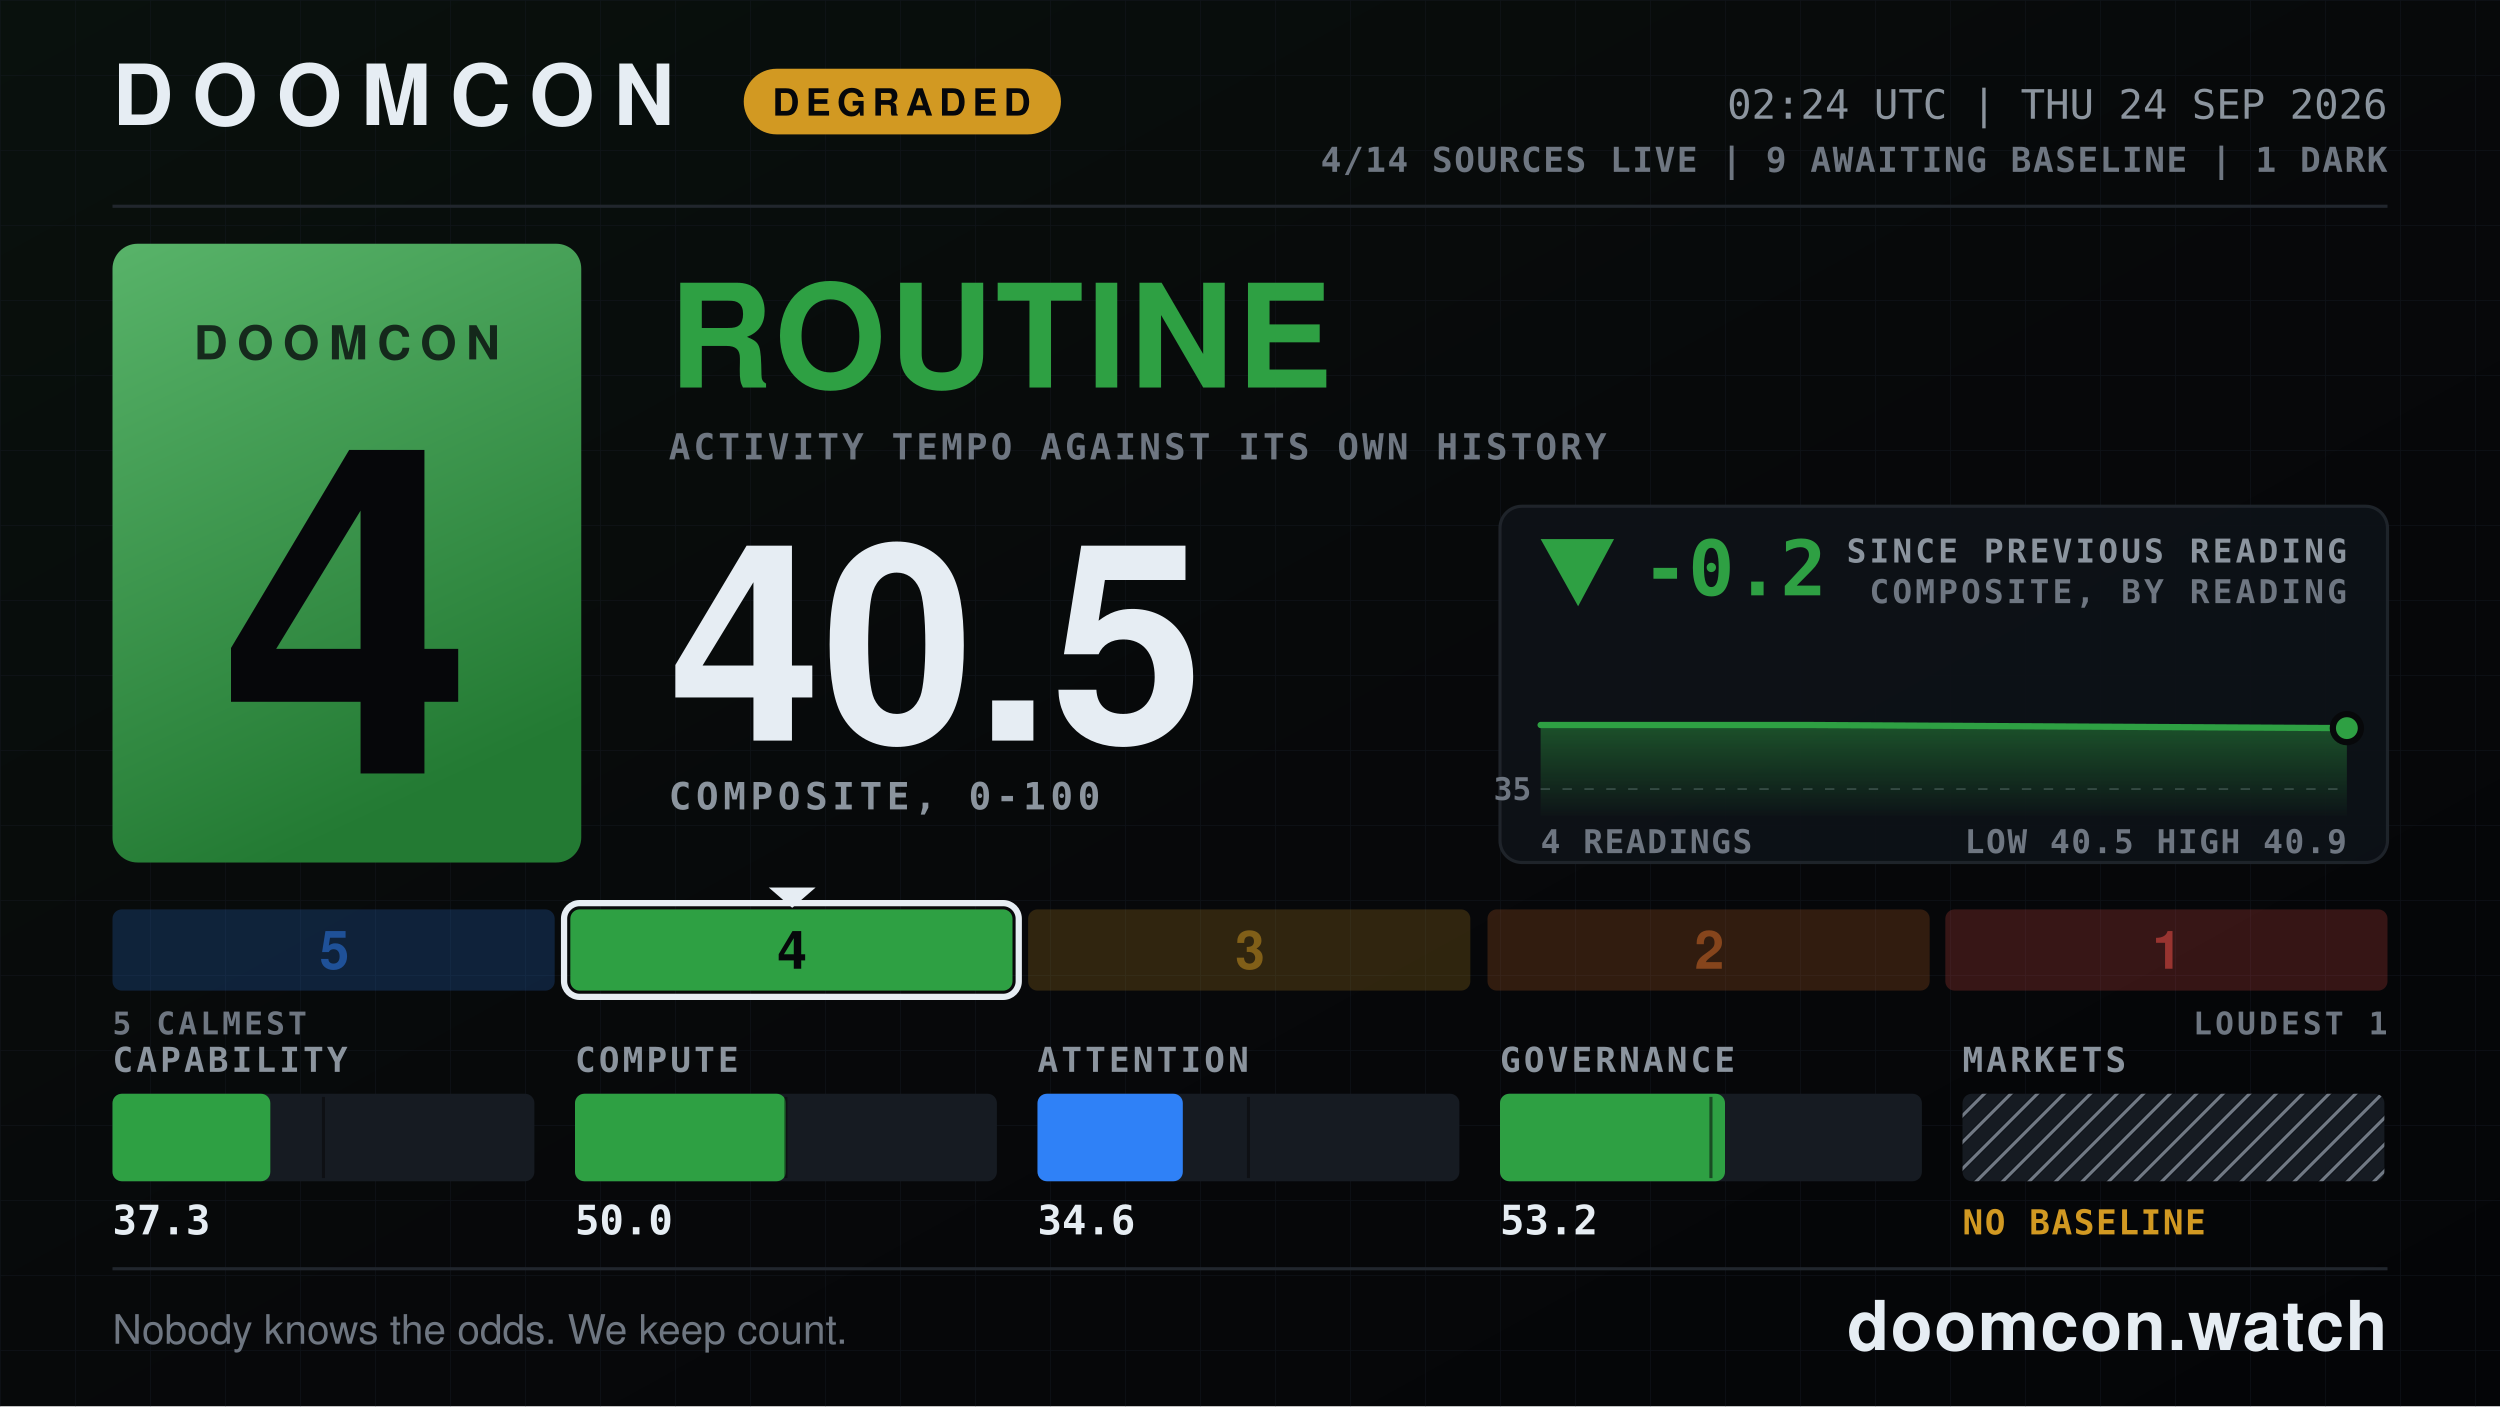
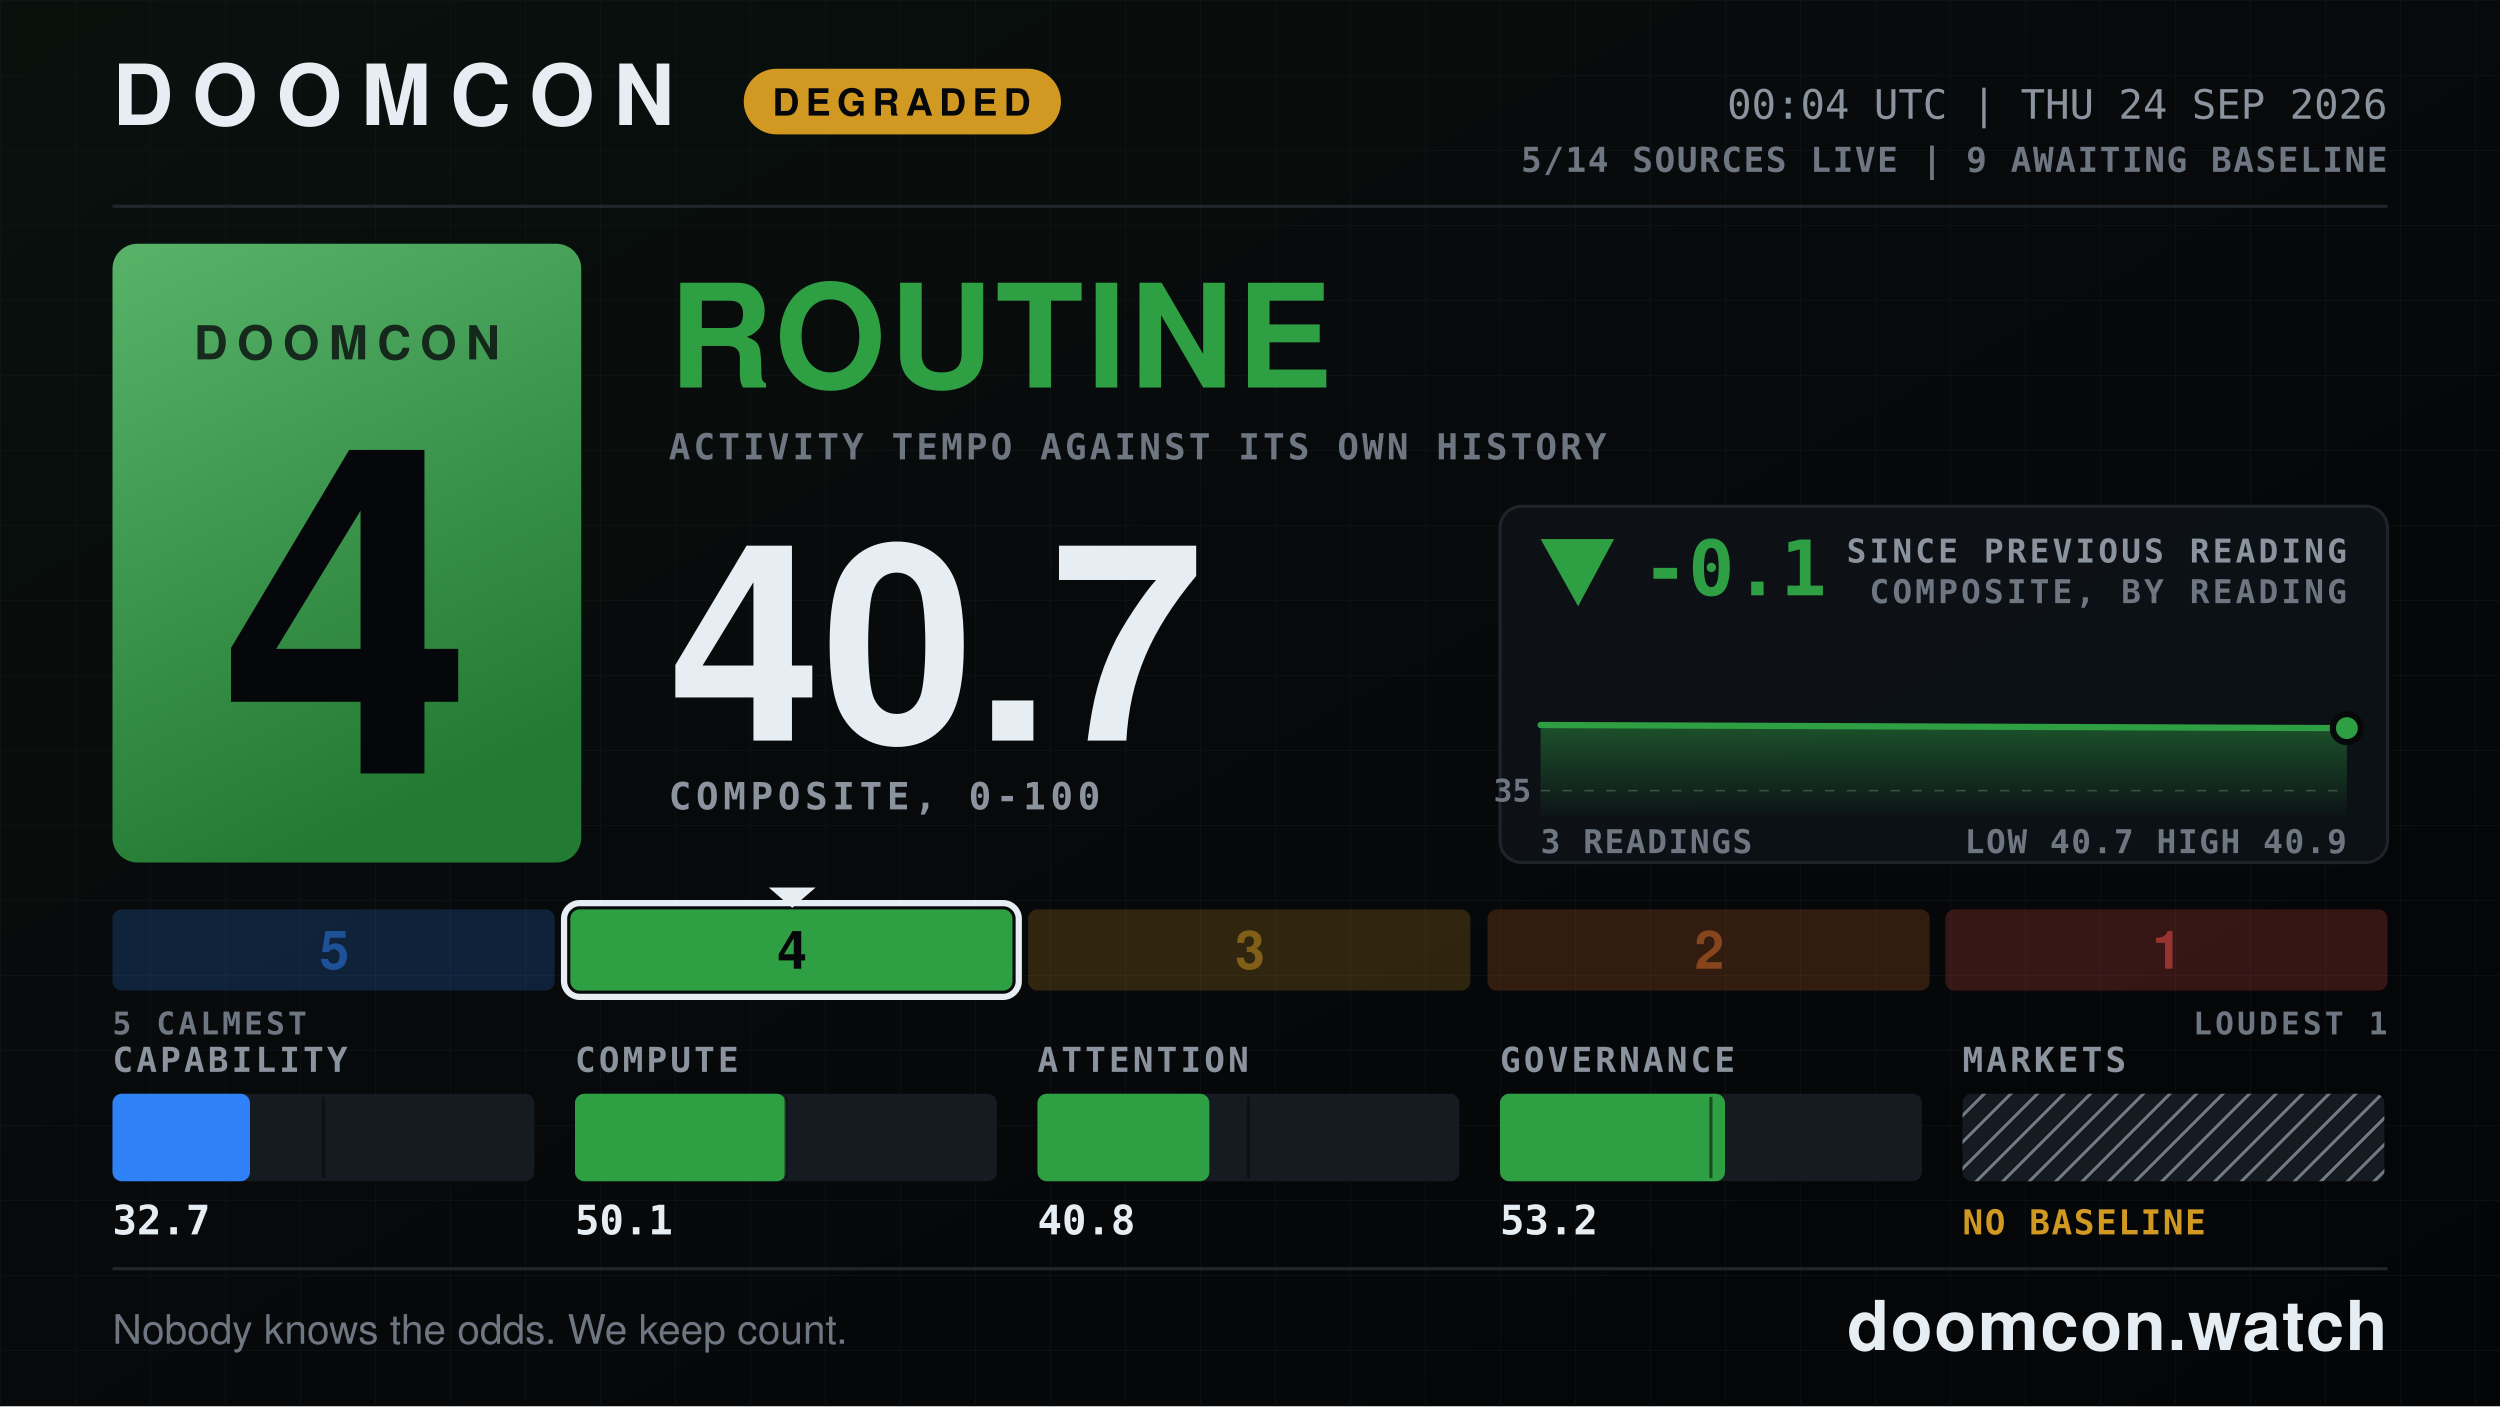
- <svg xmlns="http://www.w3.org/2000/svg" width="1600" height="900" viewBox="0 0 1600 900" role="img" aria-label="DOOMCON 4 ROUTINE — 40.5 of 100">
+ <svg xmlns="http://www.w3.org/2000/svg" width="1600" height="900" viewBox="0 0 1600 900" role="img" aria-label="DOOMCON 4 ROUTINE — 40.7 of 100">
  <defs>
    <pattern id="dark-hatch" width="12" height="12" patternUnits="userSpaceOnUse" patternTransform="rotate(45)">
      <rect width="12" height="12" fill="#161b22" />
      <line x1="0" y1="0" x2="0" y2="12" stroke="#6e7681" stroke-width="4" />
    </pattern>
    <pattern id="grid" width="48" height="48" patternUnits="userSpaceOnUse">
      <path d="M48 0H0V48" fill="none" stroke="#141a22" stroke-width="1" />
    </pattern>
    <linearGradient id="grad-bg" x1="0" y1="0" x2="1" y2="1">
      <stop offset="0" stop-color="#09110d" />
      <stop offset="0.55" stop-color="#07080a" />
      <stop offset="1" stop-color="#040507" />
    </linearGradient>
    <linearGradient id="grad-chip" x1="0" y1="0" x2="0.35" y2="1">
      <stop offset="0" stop-color="#58b369" />
      <stop offset="1" stop-color="#237a33" />
    </linearGradient>
    <linearGradient id="grad-spark" x1="0" y1="0" x2="0" y2="1">
      <stop offset="0" stop-color="#2ea043" stop-opacity="0.45" />
      <stop offset="1" stop-color="#2ea043" stop-opacity="0.02" />
    </linearGradient>
  </defs>
  <rect x="0" y="0" width="1600" height="900" fill="url(#grad-bg)" />
  <rect x="0" y="0" width="1600" height="900" fill="url(#grid)" opacity="0.55" />
  <text x="72" y="80" font-family="ui-sans-serif, system-ui, -apple-system, Segoe UI, Helvetica, Arial, sans-serif" font-size="54" font-weight="800" fill="#e6edf3" text-anchor="start" letter-spacing="12">DOOMCON</text>
  <rect x="476" y="44" width="203" height="42" fill="#d29922" rx="21" />
  <text x="577" y="74" font-family="ui-sans-serif, system-ui, -apple-system, Segoe UI, Helvetica, Arial, sans-serif" font-size="24" font-weight="800" fill="#06070a" text-anchor="middle" letter-spacing="4">DEGRADED</text>
-   <text x="1528" y="76" font-family="ui-monospace, SFMono-Regular, Menlo, DejaVu Sans Mono, Consolas, monospace" font-size="26" font-weight="500" fill="#8b949e" text-anchor="end">02:24 UTC | THU 24 SEP 2026</text>
-   <text x="1528" y="110" font-family="ui-monospace, SFMono-Regular, Menlo, DejaVu Sans Mono, Consolas, monospace" font-size="22" font-weight="600" fill="#6e7681" text-anchor="end" letter-spacing="1">4/14 SOURCES LIVE  |  9 AWAITING BASELINE  |  1 DARK</text>
+   <text x="1528" y="76" font-family="ui-monospace, SFMono-Regular, Menlo, DejaVu Sans Mono, Consolas, monospace" font-size="26" font-weight="500" fill="#8b949e" text-anchor="end">00:04 UTC | THU 24 SEP 2026</text>
+   <text x="1528" y="110" font-family="ui-monospace, SFMono-Regular, Menlo, DejaVu Sans Mono, Consolas, monospace" font-size="22" font-weight="600" fill="#6e7681" text-anchor="end" letter-spacing="1">5/14 SOURCES LIVE  |  9 AWAITING BASELINE</text>
  <line x1="72" y1="132" x2="1528" y2="132" stroke="#21262d" stroke-width="2" />
  <rect x="72" y="156" width="300" height="396" fill="url(#grad-chip)" rx="16" />
  <text x="222" y="230" font-family="ui-sans-serif, system-ui, -apple-system, Segoe UI, Helvetica, Arial, sans-serif" font-size="30" font-weight="800" fill="#06070a" text-anchor="middle" letter-spacing="6" opacity="0.78">DOOMCON</text>
  <text x="222" y="495" font-family="ui-sans-serif, system-ui, -apple-system, Segoe UI, Helvetica, Arial, sans-serif" font-size="292" font-weight="800" fill="#06070a" text-anchor="middle">4</text>
  <text x="428" y="248" font-family="ui-sans-serif, system-ui, -apple-system, Segoe UI, Helvetica, Arial, sans-serif" font-size="92" font-weight="800" fill="#2ea043" text-anchor="start" letter-spacing="2">ROUTINE</text>
  <text x="428" y="294" font-family="ui-monospace, SFMono-Regular, Menlo, DejaVu Sans Mono, Consolas, monospace" font-size="23" font-weight="600" fill="#6e7681" text-anchor="start" letter-spacing="2">ACTIVITY TEMPO AGAINST ITS OWN HISTORY</text>
-   <text x="428" y="474" font-family="ui-sans-serif, system-ui, -apple-system, Segoe UI, Helvetica, Arial, sans-serif" font-size="176" font-weight="800" fill="#e6edf3" text-anchor="start">40.5</text>
+   <text x="428" y="474" font-family="ui-sans-serif, system-ui, -apple-system, Segoe UI, Helvetica, Arial, sans-serif" font-size="176" font-weight="800" fill="#e6edf3" text-anchor="start">40.7</text>
  <text x="428" y="518" font-family="ui-monospace, SFMono-Regular, Menlo, DejaVu Sans Mono, Consolas, monospace" font-size="24" font-weight="600" fill="#8b949e" text-anchor="start" letter-spacing="3">COMPOSITE, 0-100</text>
  <rect x="960" y="324" width="568" height="228" fill="#0d1117" rx="14" stroke="#21262d" stroke-width="2" opacity="0.92" />
  <polygon points="1010,388 986,345 1033,345" fill="#2ea043" />
-   <text x="1051" y="381" font-family="ui-monospace, SFMono-Regular, Menlo, DejaVu Sans Mono, Consolas, monospace" font-size="49" font-weight="800" fill="#2ea043" text-anchor="start">-0.2</text>
+   <text x="1051" y="381" font-family="ui-monospace, SFMono-Regular, Menlo, DejaVu Sans Mono, Consolas, monospace" font-size="49" font-weight="800" fill="#2ea043" text-anchor="start">-0.1</text>
  <text x="1502" y="360" font-family="ui-monospace, SFMono-Regular, Menlo, DejaVu Sans Mono, Consolas, monospace" font-size="21" font-weight="600" fill="#8b949e" text-anchor="end" letter-spacing="2">SINCE PREVIOUS READING</text>
  <text x="1502" y="386" font-family="ui-monospace, SFMono-Regular, Menlo, DejaVu Sans Mono, Consolas, monospace" font-size="21" font-weight="600" fill="#6e7681" text-anchor="end" letter-spacing="2">COMPOSITE, BY READING</text>
-   <line x1="986" y1="505" x2="1502" y2="505" stroke="#6e7681" stroke-width="1" stroke-dasharray="6 8" opacity="0.5" />
-   <text x="980" y="512" font-family="ui-monospace, SFMono-Regular, Menlo, DejaVu Sans Mono, Consolas, monospace" font-size="20" font-weight="600" fill="#6e7681" text-anchor="end">35</text>
-   <path d="M986 464 L1158 464 L1330 465 L1502 466 L1502 522 L986 522 Z" fill="url(#grad-spark)" />
-   <path d="M986 464 L1158 464 L1330 465 L1502 466" fill="none" stroke="#2ea043" stroke-width="4" stroke-linejoin="round" stroke-linecap="round" />
+   <line x1="986" y1="506" x2="1502" y2="506" stroke="#6e7681" stroke-width="1" stroke-dasharray="6 8" opacity="0.5" />
+   <text x="980" y="513" font-family="ui-monospace, SFMono-Regular, Menlo, DejaVu Sans Mono, Consolas, monospace" font-size="20" font-weight="600" fill="#6e7681" text-anchor="end">35</text>
+   <path d="M986 464 L1244 465 L1502 466 L1502 522 L986 522 Z" fill="url(#grad-spark)" />
+   <path d="M986 464 L1244 465 L1502 466" fill="none" stroke="#2ea043" stroke-width="4" stroke-linejoin="round" stroke-linecap="round" />
  <circle cx="1502" cy="466" r="9" fill="#2ea043" stroke="#07080a" stroke-width="4" />
-   <text x="986" y="546" font-family="ui-monospace, SFMono-Regular, Menlo, DejaVu Sans Mono, Consolas, monospace" font-size="21" font-weight="600" fill="#6e7681" text-anchor="start" letter-spacing="1">4 READINGS</text>
-   <text x="1502" y="546" font-family="ui-monospace, SFMono-Regular, Menlo, DejaVu Sans Mono, Consolas, monospace" font-size="21" font-weight="600" fill="#6e7681" text-anchor="end" letter-spacing="1">LOW 40.5  HIGH 40.9</text>
+   <text x="986" y="546" font-family="ui-monospace, SFMono-Regular, Menlo, DejaVu Sans Mono, Consolas, monospace" font-size="21" font-weight="600" fill="#6e7681" text-anchor="start" letter-spacing="1">3 READINGS</text>
+   <text x="1502" y="546" font-family="ui-monospace, SFMono-Regular, Menlo, DejaVu Sans Mono, Consolas, monospace" font-size="21" font-weight="600" fill="#6e7681" text-anchor="end" letter-spacing="1">LOW 40.7  HIGH 40.9</text>
  <rect x="72" y="582" width="283" height="52" fill="#2f81f7" rx="6" opacity="0.2" />
  <text x="214" y="620" font-family="ui-sans-serif, system-ui, -apple-system, Segoe UI, Helvetica, Arial, sans-serif" font-size="34" font-weight="800" fill="#1f5198" text-anchor="middle">5</text>
  <rect x="365" y="582" width="283" height="52" fill="#2ea043" rx="6" opacity="1" />
  <rect x="361" y="578" width="291" height="60" fill="none" rx="10" stroke="#e6edf3" stroke-width="4" />
  <polygon points="492,568 522,568 507,581" fill="#e6edf3" />
  <text x="507" y="620" font-family="ui-sans-serif, system-ui, -apple-system, Segoe UI, Helvetica, Arial, sans-serif" font-size="34" font-weight="800" fill="#06070a" text-anchor="middle">4</text>
  <rect x="658" y="582" width="283" height="52" fill="#d29922" rx="6" opacity="0.2" />
  <text x="800" y="620" font-family="ui-sans-serif, system-ui, -apple-system, Segoe UI, Helvetica, Arial, sans-serif" font-size="34" font-weight="800" fill="#815f18" text-anchor="middle">3</text>
  <rect x="952" y="582" width="283" height="52" fill="#db6d28" rx="6" opacity="0.2" />
  <text x="1094" y="620" font-family="ui-sans-serif, system-ui, -apple-system, Segoe UI, Helvetica, Arial, sans-serif" font-size="34" font-weight="800" fill="#86451c" text-anchor="middle">2</text>
  <rect x="1245" y="582" width="283" height="52" fill="#f85149" rx="6" opacity="0.2" />
  <text x="1387" y="620" font-family="ui-sans-serif, system-ui, -apple-system, Segoe UI, Helvetica, Arial, sans-serif" font-size="34" font-weight="800" fill="#983430" text-anchor="middle">1</text>
  <text x="72" y="662" font-family="ui-monospace, SFMono-Regular, Menlo, DejaVu Sans Mono, Consolas, monospace" font-size="20" font-weight="600" fill="#6e7681" text-anchor="start" letter-spacing="2">5 CALMEST</text>
  <text x="1528" y="662" font-family="ui-monospace, SFMono-Regular, Menlo, DejaVu Sans Mono, Consolas, monospace" font-size="20" font-weight="600" fill="#6e7681" text-anchor="end" letter-spacing="2">LOUDEST 1</text>
  <text x="72" y="686" font-family="ui-monospace, SFMono-Regular, Menlo, DejaVu Sans Mono, Consolas, monospace" font-size="22" font-weight="600" fill="#8b949e" text-anchor="start" letter-spacing="2">CAPABILITY</text>
  <rect x="72" y="700" width="270" height="56" fill="#161b22" rx="6" />
-   <rect x="72" y="700" width="101" height="56" fill="#2ea043" rx="6" />
+   <rect x="72" y="700" width="88" height="56" fill="#2f81f7" rx="6" />
  <line x1="207" y1="702" x2="207" y2="754" stroke="#07080a" stroke-width="2" opacity="0.55" />
-   <text x="72" y="790" font-family="ui-monospace, SFMono-Regular, Menlo, DejaVu Sans Mono, Consolas, monospace" font-size="26" font-weight="700" fill="#e6edf3" text-anchor="start">37.3</text>
+   <text x="72" y="790" font-family="ui-monospace, SFMono-Regular, Menlo, DejaVu Sans Mono, Consolas, monospace" font-size="26" font-weight="700" fill="#e6edf3" text-anchor="start">32.7</text>
  <text x="368" y="686" font-family="ui-monospace, SFMono-Regular, Menlo, DejaVu Sans Mono, Consolas, monospace" font-size="22" font-weight="600" fill="#8b949e" text-anchor="start" letter-spacing="2">COMPUTE</text>
  <rect x="368" y="700" width="270" height="56" fill="#161b22" rx="6" />
  <rect x="368" y="700" width="135" height="56" fill="#2ea043" rx="6" />
  <line x1="503" y1="702" x2="503" y2="754" stroke="#07080a" stroke-width="2" opacity="0.55" />
-   <text x="368" y="790" font-family="ui-monospace, SFMono-Regular, Menlo, DejaVu Sans Mono, Consolas, monospace" font-size="26" font-weight="700" fill="#e6edf3" text-anchor="start">50.0</text>
+   <text x="368" y="790" font-family="ui-monospace, SFMono-Regular, Menlo, DejaVu Sans Mono, Consolas, monospace" font-size="26" font-weight="700" fill="#e6edf3" text-anchor="start">50.1</text>
  <text x="664" y="686" font-family="ui-monospace, SFMono-Regular, Menlo, DejaVu Sans Mono, Consolas, monospace" font-size="22" font-weight="600" fill="#8b949e" text-anchor="start" letter-spacing="2">ATTENTION</text>
  <rect x="664" y="700" width="270" height="56" fill="#161b22" rx="6" />
-   <rect x="664" y="700" width="93" height="56" fill="#2f81f7" rx="6" />
+   <rect x="664" y="700" width="110" height="56" fill="#2ea043" rx="6" />
  <line x1="799" y1="702" x2="799" y2="754" stroke="#07080a" stroke-width="2" opacity="0.55" />
-   <text x="664" y="790" font-family="ui-monospace, SFMono-Regular, Menlo, DejaVu Sans Mono, Consolas, monospace" font-size="26" font-weight="700" fill="#e6edf3" text-anchor="start">34.6</text>
+   <text x="664" y="790" font-family="ui-monospace, SFMono-Regular, Menlo, DejaVu Sans Mono, Consolas, monospace" font-size="26" font-weight="700" fill="#e6edf3" text-anchor="start">40.8</text>
  <text x="960" y="686" font-family="ui-monospace, SFMono-Regular, Menlo, DejaVu Sans Mono, Consolas, monospace" font-size="22" font-weight="600" fill="#8b949e" text-anchor="start" letter-spacing="2">GOVERNANCE</text>
  <rect x="960" y="700" width="270" height="56" fill="#161b22" rx="6" />
  <rect x="960" y="700" width="144" height="56" fill="#2ea043" rx="6" />
  <line x1="1095" y1="702" x2="1095" y2="754" stroke="#07080a" stroke-width="2" opacity="0.55" />
  <text x="960" y="790" font-family="ui-monospace, SFMono-Regular, Menlo, DejaVu Sans Mono, Consolas, monospace" font-size="26" font-weight="700" fill="#e6edf3" text-anchor="start">53.2</text>
  <text x="1256" y="686" font-family="ui-monospace, SFMono-Regular, Menlo, DejaVu Sans Mono, Consolas, monospace" font-size="22" font-weight="600" fill="#8b949e" text-anchor="start" letter-spacing="2">MARKETS</text>
  <rect x="1256" y="700" width="270" height="56" fill="url(#dark-hatch)" rx="6" />
  <text x="1256" y="790" font-family="ui-monospace, SFMono-Regular, Menlo, DejaVu Sans Mono, Consolas, monospace" font-size="22" font-weight="800" fill="#d29922" text-anchor="start" letter-spacing="1">NO BASELINE</text>
  <line x1="72" y1="812" x2="1528" y2="812" stroke="#21262d" stroke-width="2" />
  <text x="72" y="860" font-family="ui-sans-serif, system-ui, -apple-system, Segoe UI, Helvetica, Arial, sans-serif" font-size="26" font-weight="500" fill="#6e7681" text-anchor="start">Nobody knows the odds. We keep count.</text>
  <text x="1528" y="864" font-family="ui-sans-serif, system-ui, -apple-system, Segoe UI, Helvetica, Arial, sans-serif" font-size="44" font-weight="800" fill="#e6edf3" text-anchor="end" letter-spacing="1">doomcon.watch</text>
</svg>
